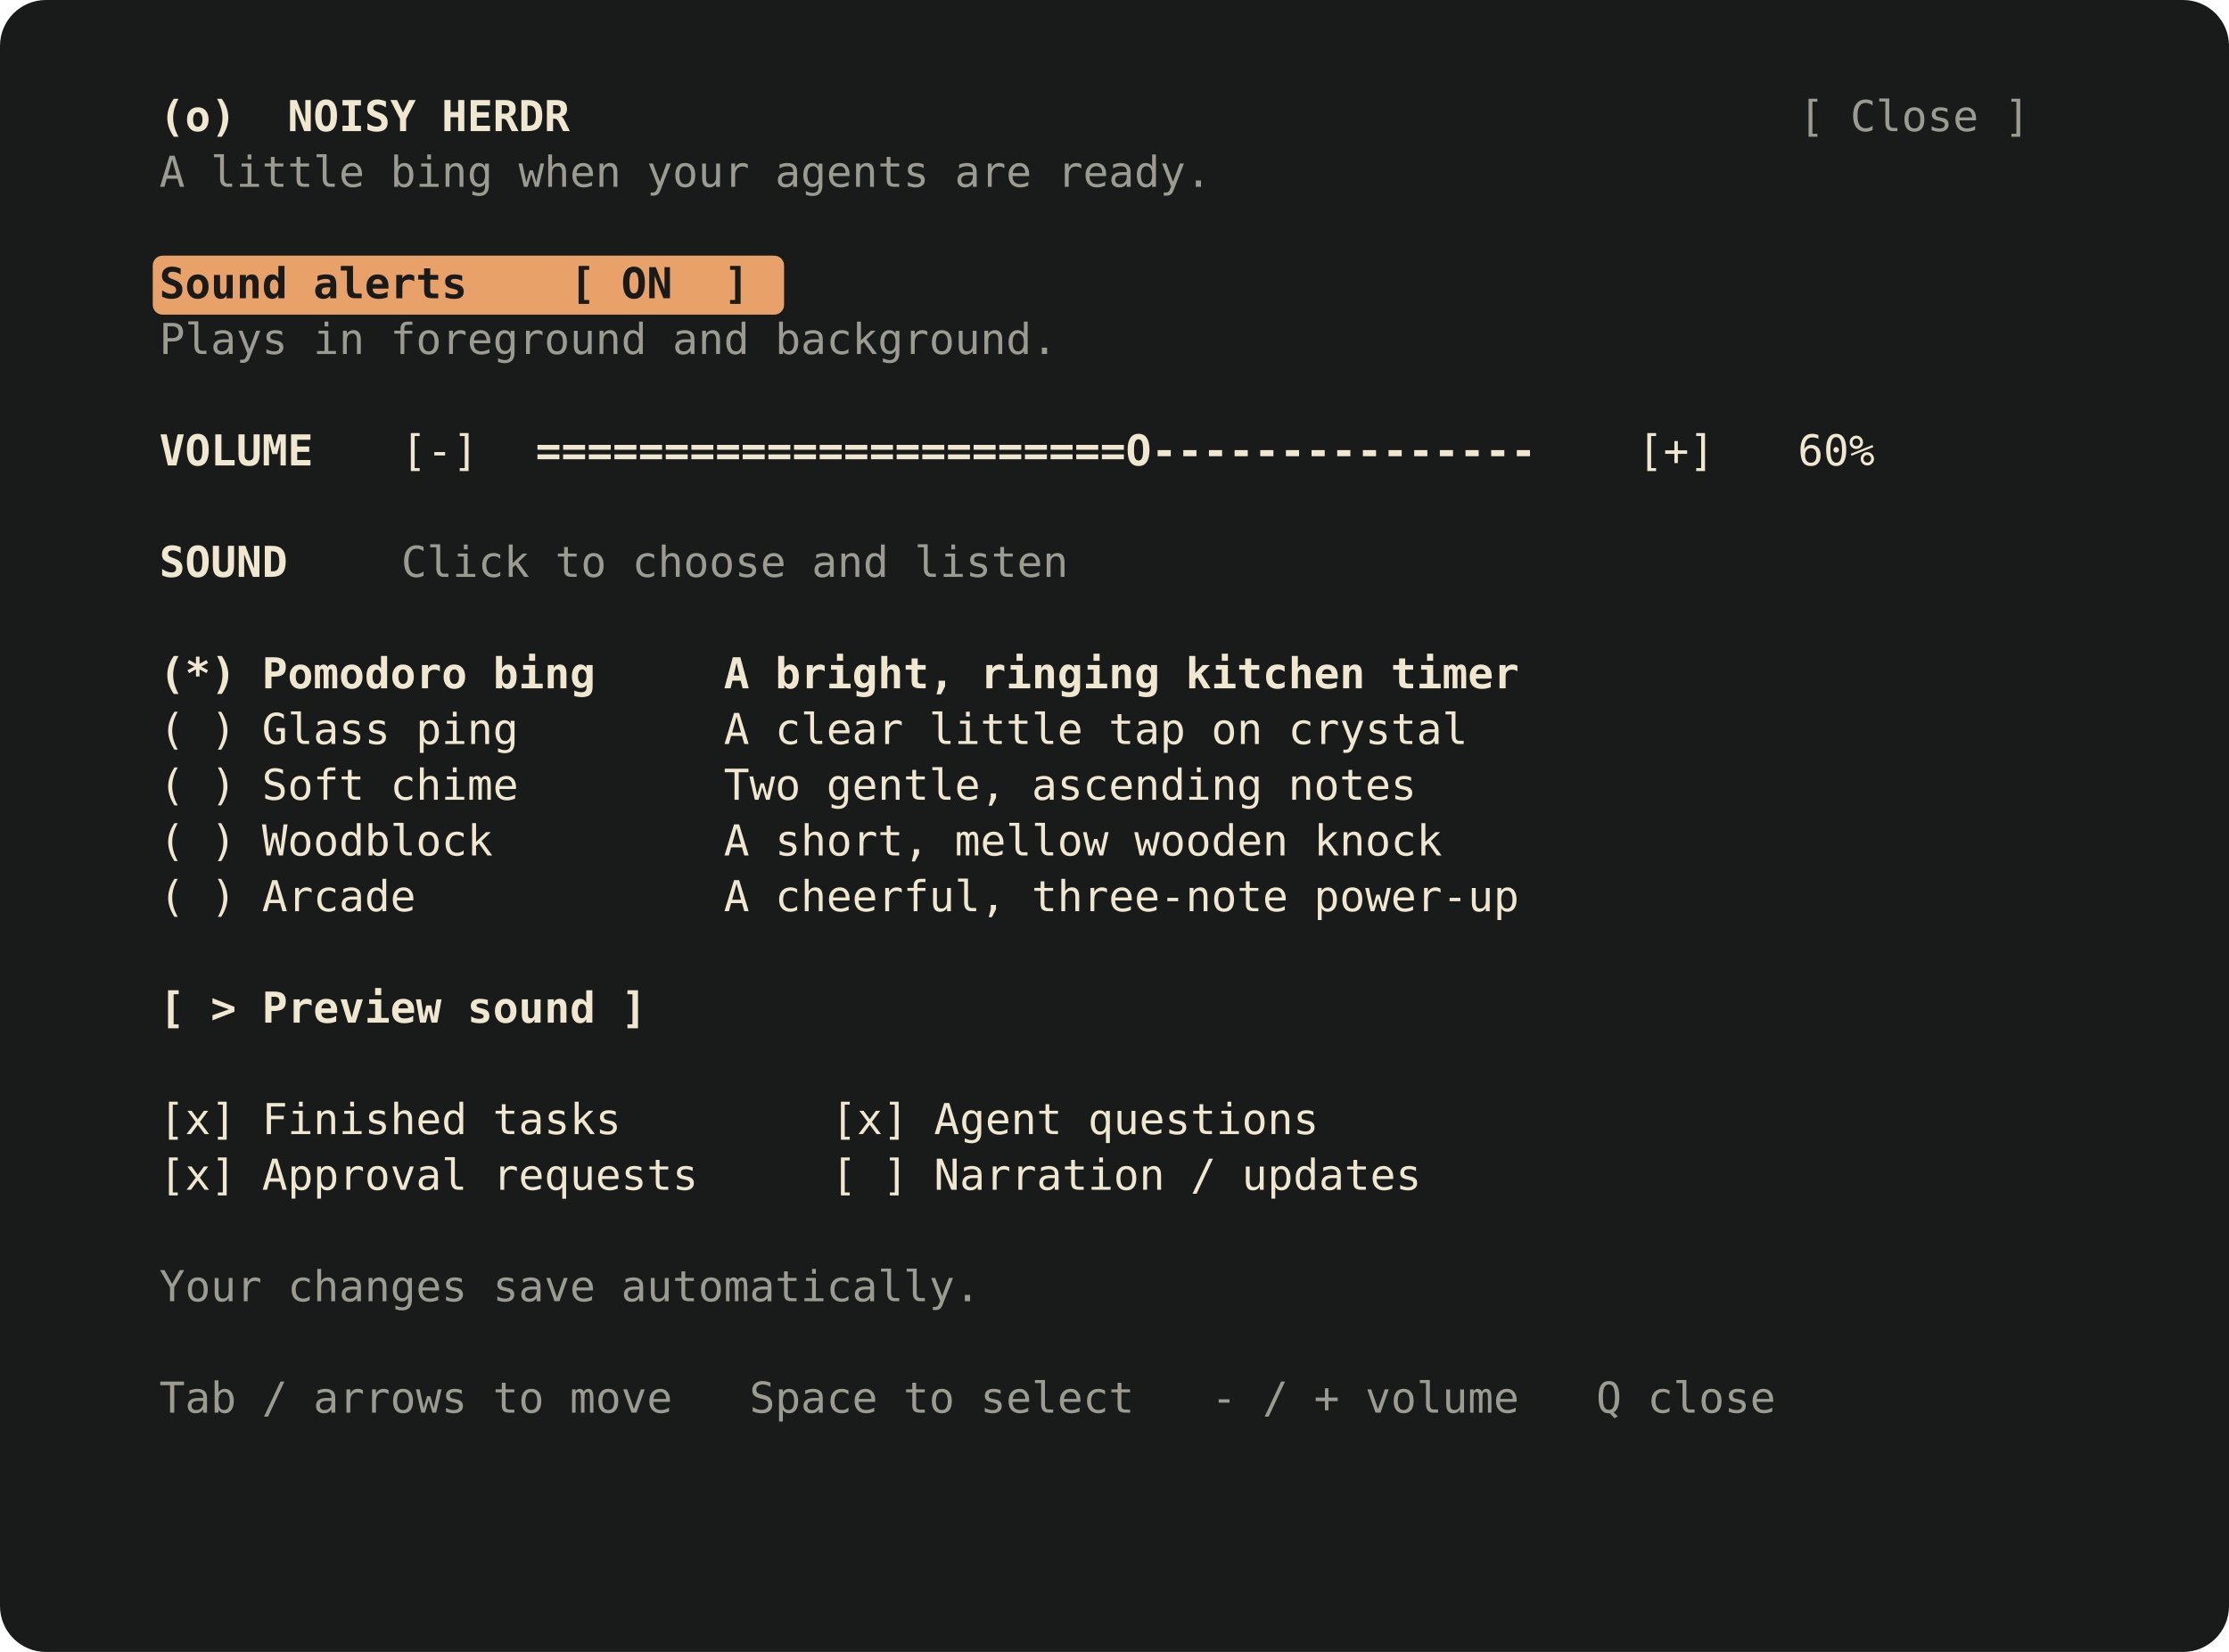
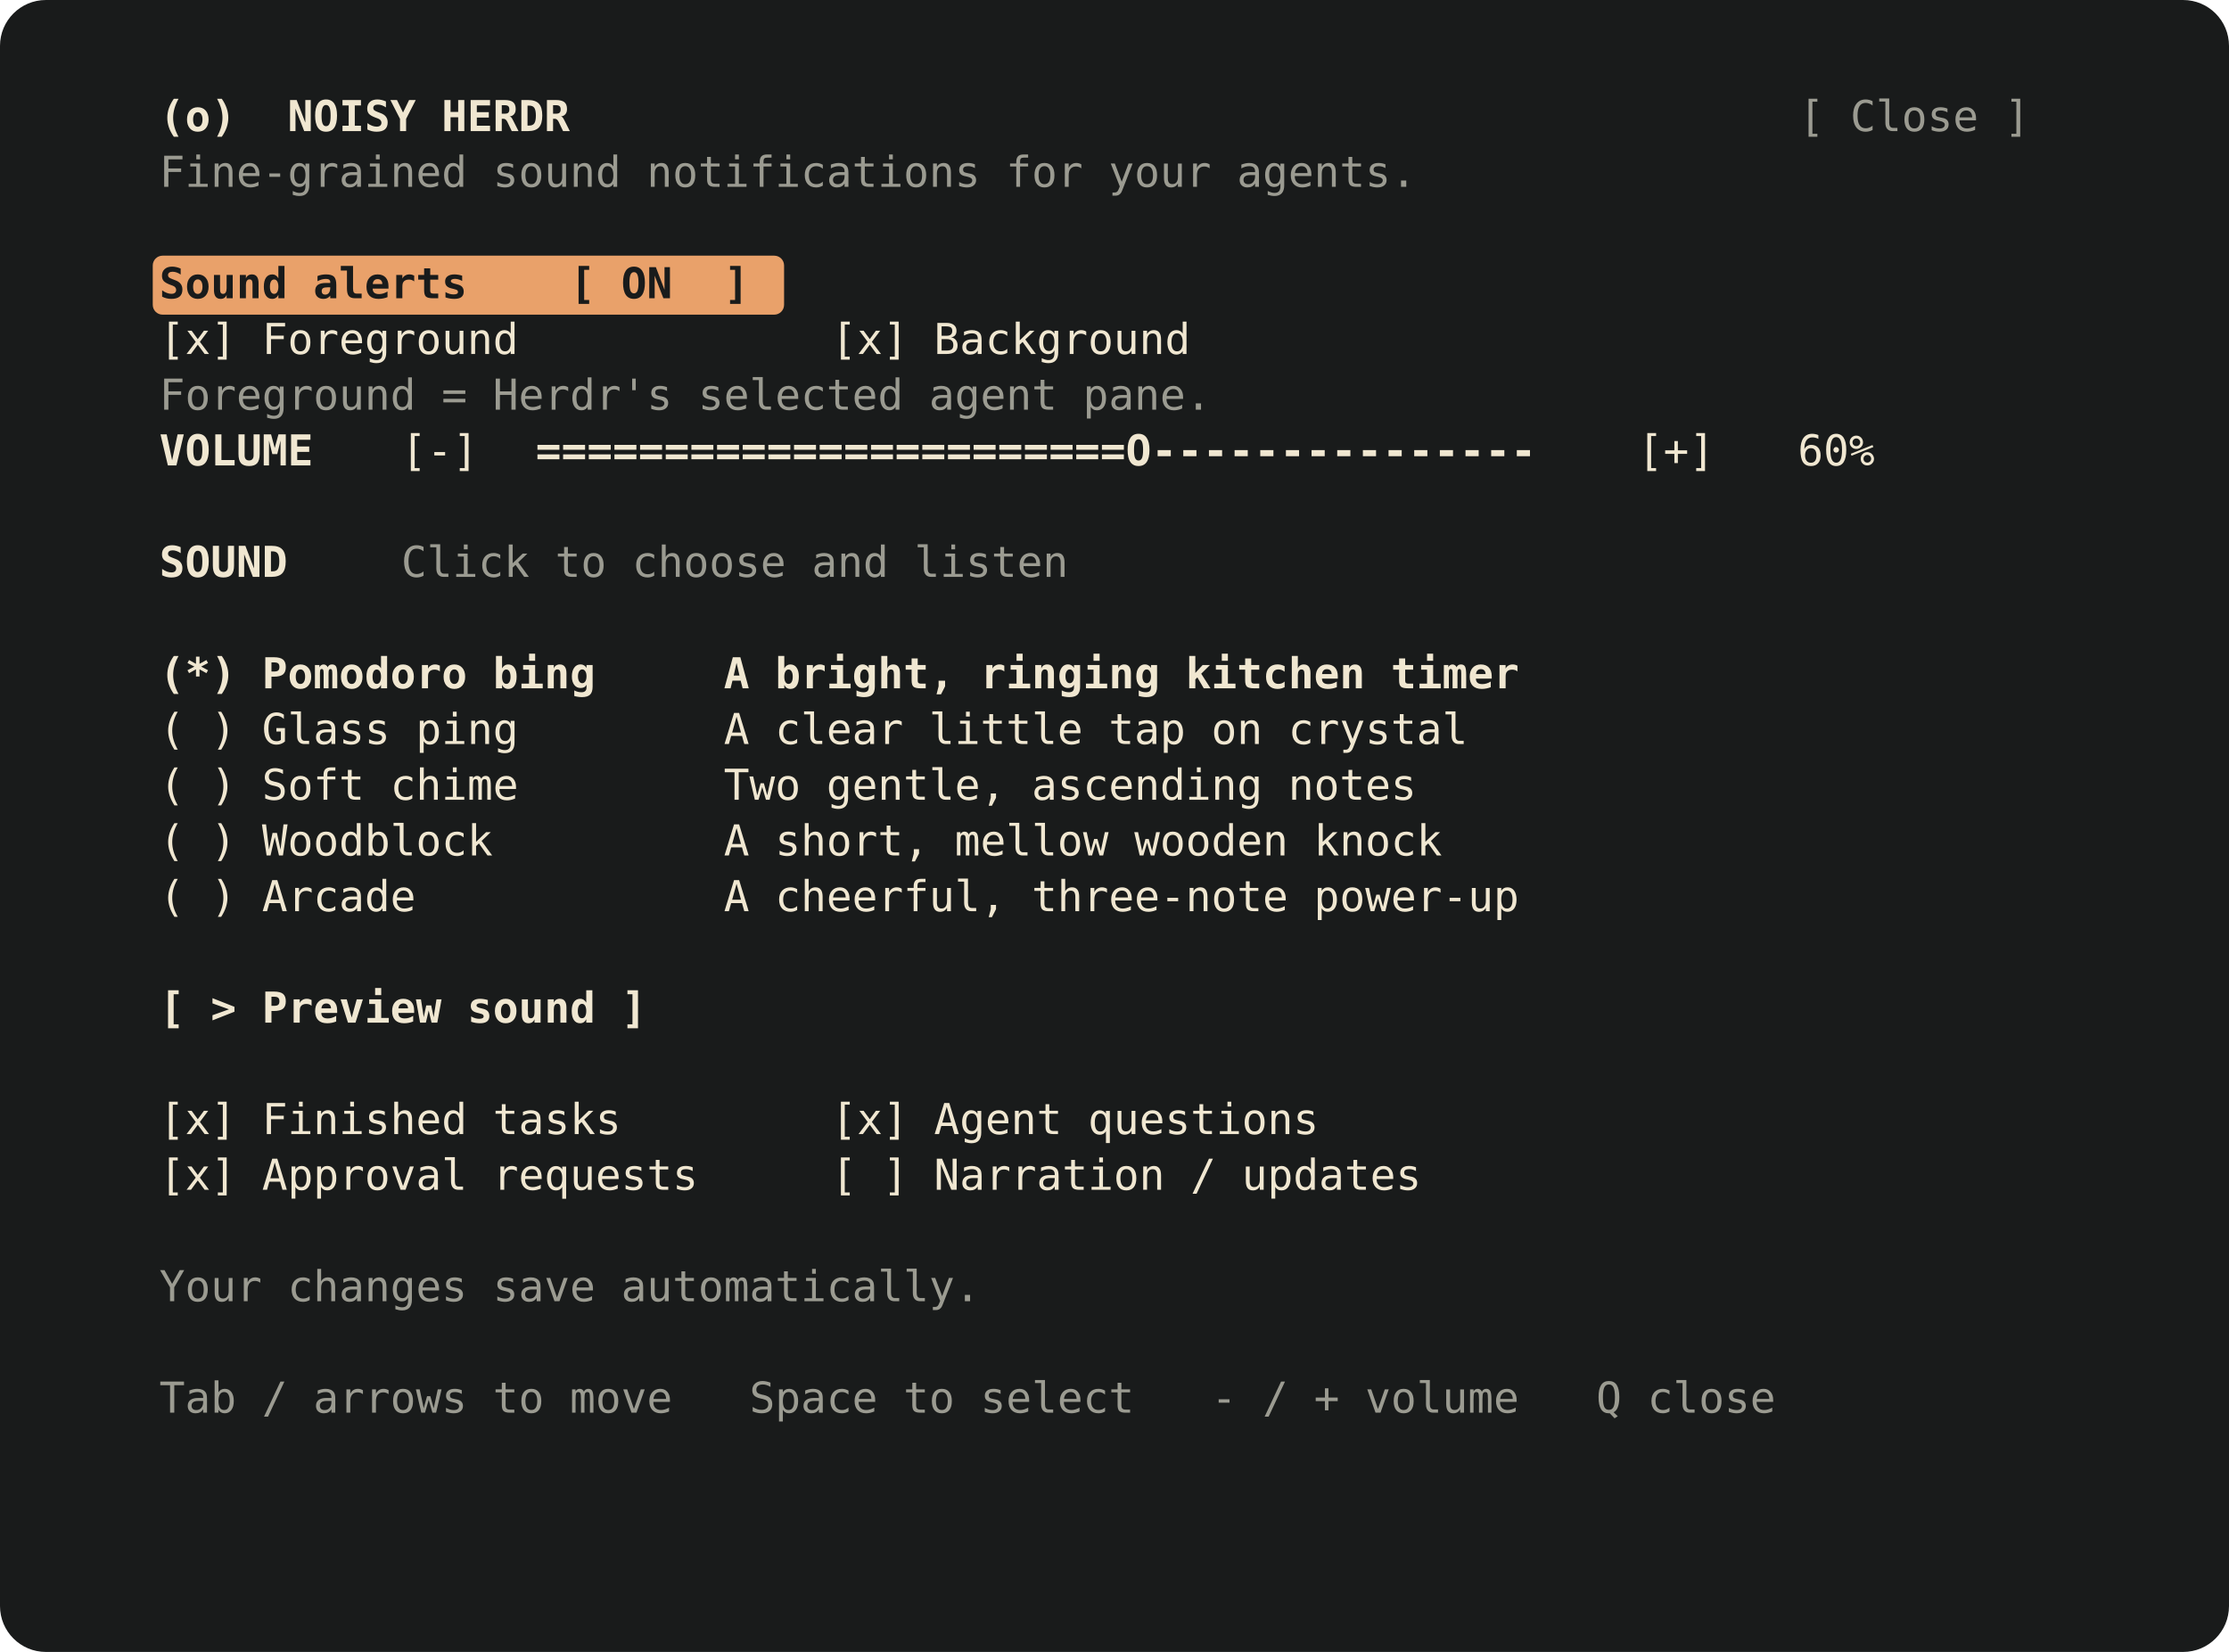
- <svg xmlns="http://www.w3.org/2000/svg" width="680" height="504" viewBox="0 0 680 504" role="img" aria-label="Noisy Herdr settings: volume, sounds, finished tasks, questions, approvals, and narration switched off">
+ <svg xmlns="http://www.w3.org/2000/svg" width="680" height="504" viewBox="0 0 680 504" role="img" aria-label="Noisy Herdr settings with foreground and background enabled, sound and volume controls, and separate event categories">
  <rect width="680" height="504" rx="14" fill="#191b1b" />
  <g font-family="Menlo,Consolas,monospace" font-size="13">
    <text x="48.6" y="40" fill="#f0e7d1" font-weight="700" xml:space="preserve">(o)  NOISY HERDR</text>
    <text x="548.8" y="40" fill="#9b9b91" font-weight="400" xml:space="preserve">[ Close ]</text>
-     <text x="48.6" y="57" fill="#9b9b91" font-weight="400" xml:space="preserve">A little bing when your agents are ready.</text>
+     <text x="48.6" y="57" fill="#9b9b91" font-weight="400" xml:space="preserve">Fine-grained sound notifications for your agents.</text>
    <rect x="46.6" y="78" width="192.6" height="18" rx="3" fill="#e9a16a" />
    <text x="48.6" y="91" fill="#191b1b" font-weight="700" xml:space="preserve">Sound alerts    [ ON  ]</text>
-     <text x="48.6" y="108" fill="#9b9b91" font-weight="400" xml:space="preserve">Plays in foreground and background.</text>
+     <text x="48.6" y="108" fill="#f0e7d1" font-weight="400" xml:space="preserve">[x] Foreground</text>
+     <text x="253.6" y="108" fill="#f0e7d1" font-weight="400" xml:space="preserve">[x] Background</text>
+     <text x="48.6" y="125" fill="#9b9b91" font-weight="400" xml:space="preserve">Foreground = Herdr's selected agent pane.</text>
    <text x="48.6" y="142" fill="#f0e7d1" font-weight="700" xml:space="preserve">VOLUME</text>
    <text x="122.4" y="142" fill="#f0e7d1" font-weight="400" xml:space="preserve">[-]</text>
    <text x="163.4" y="142" fill="#f0e7d1" font-weight="700" xml:space="preserve">=======================O---------------</text>
    <text x="499.6" y="142" fill="#f0e7d1" font-weight="400" xml:space="preserve">[+]</text>
    <text x="540.6" y="142" fill="#f0e7d1" font-weight="400" xml:space="preserve"> 60%</text>
    <text x="48.6" y="176" fill="#f0e7d1" font-weight="700" xml:space="preserve">SOUND</text>
    <text x="122.4" y="176" fill="#9b9b91" font-weight="400" xml:space="preserve">Click to choose and listen</text>
    <text x="48.6" y="210" fill="#f0e7d1" font-weight="700" xml:space="preserve">(*) Pomodoro bing     A bright, ringing kitchen timer</text>
    <text x="48.6" y="227" fill="#f0e7d1" font-weight="400" xml:space="preserve">( ) Glass ping        A clear little tap on crystal</text>
    <text x="48.6" y="244" fill="#f0e7d1" font-weight="400" xml:space="preserve">( ) Soft chime        Two gentle, ascending notes</text>
    <text x="48.6" y="261" fill="#f0e7d1" font-weight="400" xml:space="preserve">( ) Woodblock         A short, mellow wooden knock</text>
    <text x="48.6" y="278" fill="#f0e7d1" font-weight="400" xml:space="preserve">( ) Arcade            A cheerful, three-note power-up</text>
    <text x="48.6" y="312" fill="#f0e7d1" font-weight="700" xml:space="preserve">[ &gt; Preview sound ]</text>
    <text x="48.6" y="346" fill="#f0e7d1" font-weight="400" xml:space="preserve">[x] Finished tasks</text>
    <text x="253.6" y="346" fill="#f0e7d1" font-weight="400" xml:space="preserve">[x] Agent questions</text>
    <text x="48.6" y="363" fill="#f0e7d1" font-weight="400" xml:space="preserve">[x] Approval requests</text>
    <text x="253.6" y="363" fill="#f0e7d1" font-weight="400" xml:space="preserve">[ ] Narration / updates</text>
    <text x="48.6" y="397" fill="#9b9b91" font-weight="400" xml:space="preserve">Your changes save automatically.</text>
    <text x="48.6" y="431" fill="#9b9b91" font-weight="400" xml:space="preserve">Tab / arrows to move   Space to select   - / + volume   Q close</text>
  </g>
</svg>
